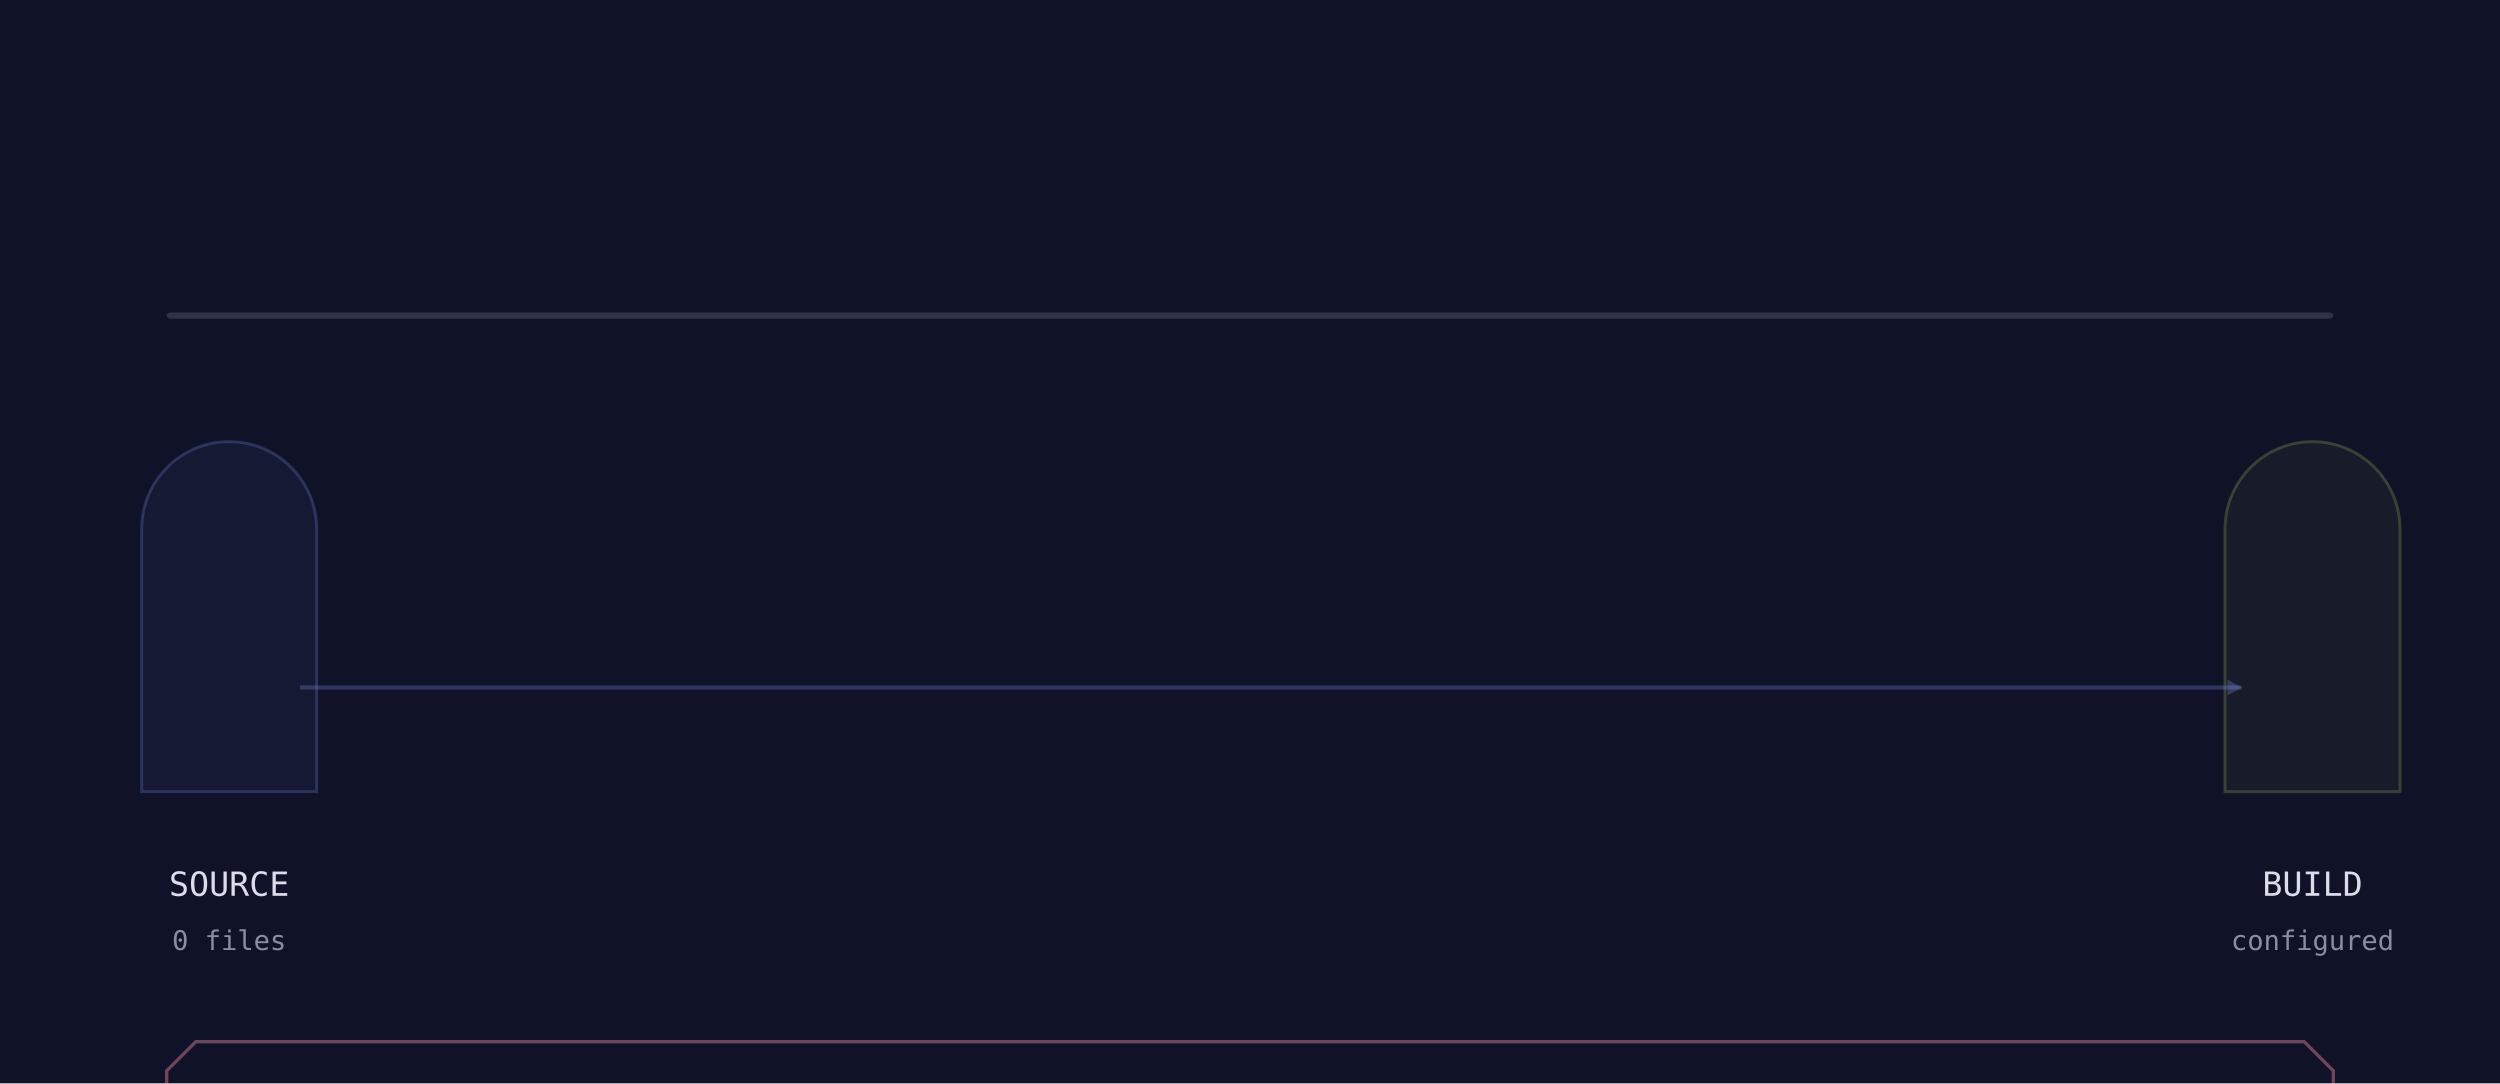
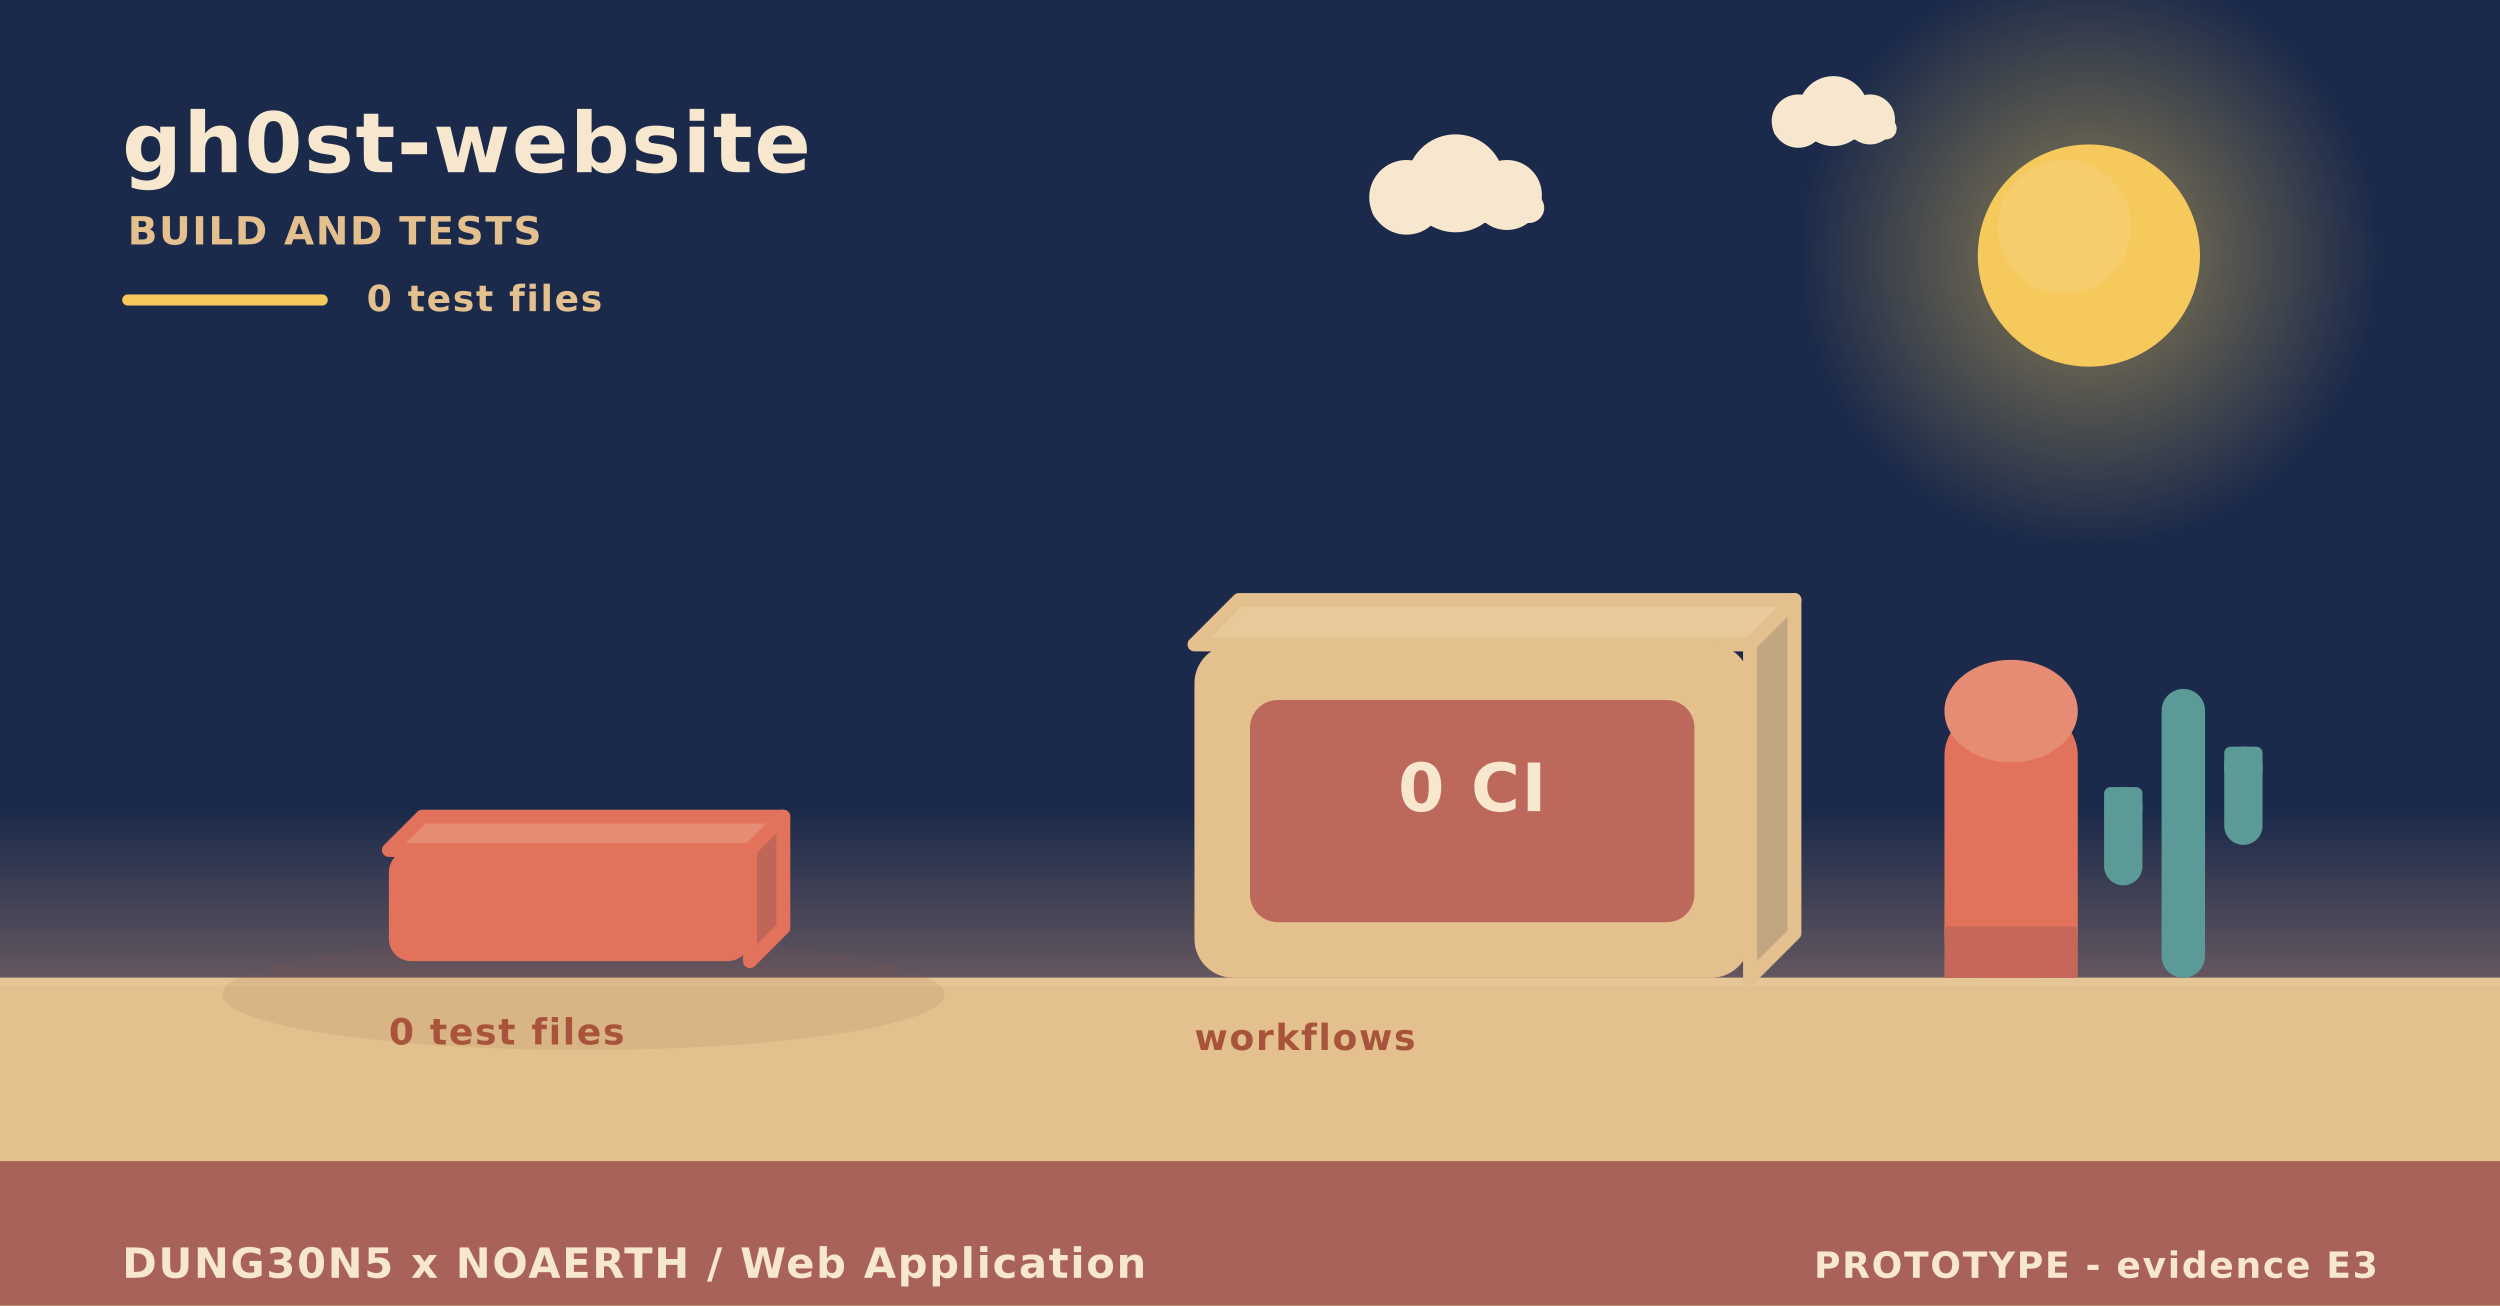
- <svg xmlns="http://www.w3.org/2000/svg" viewBox="0 0 1200 520" width="1200" height="520" role="img" aria-label="gh0st-website build evidence">
-   <rect width="1200" height="520" fill="#101228" />
-   <defs>
-     <linearGradient id="gb" x1="0" y1="0" x2="1" y2="1">
-       <stop offset="0%" stop-color="#8093f1" />
-       <stop offset="100%" stop-color="#a7c957" />
-     </linearGradient>
-   </defs>
-   <rect x="80.00" y="150.00" width="1040.00" height="3.00" rx="2.00" fill="rgba(242,242,255,0.140)" opacity="1.00" />
-   <path d="M68.00,380.00 L68.00,254.00 A42.00,42.00 0 0 1 152.00,254.00 L152.00,380.00 Z" fill="rgba(128,147,241,0.100)" opacity="0.55" stroke="rgba(128,147,241,0.450)" stroke-width="1.4" />
-   <polygon points="-192.26,189.00 -136.83,221.00 -136.83,157.00 -192.26,125.00" fill="#945363" opacity="0.95" />
-   <polygon points="-247.68,221.00 -192.26,253.00 -192.26,189.00 -247.68,157.00" fill="#829d44" opacity="0.95" />
-   <polygon points="-192.26,125.00 -136.83,157.00 -192.26,189.00 -247.68,157.00" fill="#8093f1" opacity="0.95" />
-   <text x="110" y="430" font-family="ui-monospace,Menlo,monospace" font-size="16" fill="rgba(242,242,255,0.900)" text-anchor="middle">SOURCE</text>
-   <text x="110" y="456" font-family="ui-monospace,Menlo,monospace" font-size="13" fill="rgba(242,242,255,0.550)" text-anchor="middle">0 files</text>
-   <path d="M1068.00,380.00 L1068.00,254.00 A42.00,42.00 0 0 1 1152.00,254.00 L1152.00,380.00 Z" fill="rgba(167,201,87,0.100)" opacity="0.55" stroke="rgba(167,201,87,0.450)" stroke-width="1.4" />
-   <polygon points="673.77,689.00 729.19,721.00 729.19,657.00 673.77,625.00" fill="#945363" opacity="0.95" />
-   <polygon points="618.34,721.00 673.77,753.00 673.77,689.00 618.34,657.00" fill="#829d44" opacity="0.95" />
-   <polygon points="673.77,625.00 729.19,657.00 673.77,689.00 618.34,657.00" fill="#a7c957" opacity="0.95" />
-   <text x="1110" y="430" font-family="ui-monospace,Menlo,monospace" font-size="16" fill="rgba(242,242,255,0.900)" text-anchor="middle">BUILD</text>
-   <text x="1110" y="456" font-family="ui-monospace,Menlo,monospace" font-size="13" fill="rgba(242,242,255,0.550)" text-anchor="middle">configured</text>
-   <line x1="144.00" y1="330.00" x2="1076.00" y2="330.00" stroke="rgba(128,147,241,0.500)" stroke-width="2.00" opacity="0.55" />
-   <polygon points="1076.00,330.00 1069.20,326.20 1069.20,333.80" fill="rgba(128,147,241,0.500)" opacity="0.55" />
-   <path d="M94.00,500.00 H1106.00 L1120.00,514.00 V546.00 L1106.00,560.00 H94.00 L80.00,546.00 V514.00 Z" fill="none" stroke="rgba(255,143,171,0.500)" stroke-width="1.60" opacity="0.80" />
-   <text x="600" y="536" font-family="ui-monospace,Menlo,monospace" font-size="16" fill="rgba(255,143,171,0.950)" text-anchor="middle">no test suite present in this repository — shown as measured, not implied</text>
+ <svg xmlns="http://www.w3.org/2000/svg" width="900" height="470" viewBox="0 0 900 470" role="img" aria-label="gh0st-website - how it is verified">
+   <linearGradient id="skyb" x1="0" y1="0" x2="0" y2="1">
+     <stop offset="0" stop-color="#1b2a4a" />
+     <stop offset="0.62" stop-color="#1b2a4a" />
+     <stop offset="1" stop-color="#f3ad8a" />
+   </linearGradient>
+   <rect width="900" height="470" fill="url(#skyb)" />
+   <radialGradient id="sunb">
+     <stop offset="0.35" stop-color="#f5c95c" stop-opacity="0.34" />
+     <stop offset="1" stop-color="#f5c95c" stop-opacity="0" />
+   </radialGradient>
+   <circle cx="752" cy="92" r="104" fill="url(#sunb)" />
+   <circle cx="752" cy="92" r="40" fill="#f5c95c" />
+   <circle cx="743.2" cy="81.6" r="24" fill="#f5d27e" opacity="0.5" />
+   <g>
+     <circle cx="524" cy="66" r="17.64" fill="#f6e7ce" />
+     <circle cx="506.36" cy="71.04" r="13.44" fill="#f6e7ce" />
+     <circle cx="542.48" cy="70.2" r="12.6" fill="#f6e7ce" />
+     <rect x="493.76" y="69.36" width="62.16" height="10.92" rx="5.46" fill="#f6e7ce" />
+   </g>
+   <g>
+     <circle cx="660" cy="40" r="12.6" fill="#f6e7ce" />
+     <circle cx="647.4" cy="43.6" r="9.6" fill="#f6e7ce" />
+     <circle cx="673.2" cy="43" r="9" fill="#f6e7ce" />
+     <rect x="638.4" y="42.4" width="44.4" height="7.8" rx="3.9" fill="#f6e7ce" />
+   </g>
+   <rect x="0" y="352" width="900" height="118" fill="#e3c08d" />
+   <rect x="0" y="352" width="900" height="3" fill="#e6c596" />
+   <text x="44" y="62" font-family="Verdana,DejaVu Sans,sans-serif" font-size="30" font-weight="700" letter-spacing="0.6" fill="#f6e7ce" text-anchor="start">gh0st-website</text>
+   <text x="46" y="88" font-family="Verdana,DejaVu Sans,sans-serif" font-size="14" font-weight="700" letter-spacing="0.6" fill="#e3c08d" text-anchor="start">BUILD AND TESTS</text>
+   <rect x="44" y="106" width="74" height="4" rx="2" fill="#f5c95c" />
+   <text x="132" y="112" font-family="Verdana,DejaVu Sans,sans-serif" font-size="13" font-weight="700" letter-spacing="0.6" fill="#e3c08d" text-anchor="start">0 test files</text>
+   <ellipse cx="210" cy="358" rx="130" ry="20" fill="rgba(138,90,68,0.11)" />
+   <path d="M140,306 L270,306 L282,294 L152,294 Z" fill="#e68c74" stroke="#e2725b" stroke-width="5" stroke-linejoin="round" />
+   <path d="M270,306 L282,294 L282,334 L270,346 Z" fill="#c06658" stroke="#e2725b" stroke-width="5" stroke-linejoin="round" />
+   <rect x="140" y="306" width="130" height="40" rx="8" fill="#e2725b" />
+   <text x="140" y="376" font-family="Verdana,DejaVu Sans,sans-serif" font-size="13" font-weight="700" letter-spacing="0.6" fill="#a8543c" text-anchor="start">0 test files</text>
+   <path d="M430,232 L630,232 L646,216 L446,216 Z" fill="#e7c99b" stroke="#e3c08d" stroke-width="5" stroke-linejoin="round" />
+   <path d="M630,232 L646,216 L646,336 L630,352 Z" fill="#c1a682" stroke="#e3c08d" stroke-width="5" stroke-linejoin="round" />
+   <rect x="430" y="232" width="200" height="120" rx="14" fill="#e3c08d" />
+   <rect x="450" y="252" width="160" height="80" rx="10" fill="#ba6458" opacity="0.94" />
+   <text x="530" y="292" font-family="Verdana,DejaVu Sans,sans-serif" font-size="24" font-weight="700" letter-spacing="0.6" fill="#f6e7ce" text-anchor="middle">0 CI</text>
+   <text x="430" y="378" font-family="Verdana,DejaVu Sans,sans-serif" font-size="13" font-weight="700" letter-spacing="0.6" fill="#a8543c" text-anchor="start">workflows</text>
+   <rect x="700" y="256" width="48" height="96" rx="16" fill="#e2725b" />
+   <ellipse cx="724" cy="256" rx="24" ry="18.46" fill="#e68c74" />
+   <rect x="700" y="333.54" width="48" height="18.46" fill="#c66859" />
+   <rect x="778.18" y="248" width="15.64" height="104" rx="7.82" fill="#5b9a97" />
+   <rect x="757.48" y="283.36" width="13.8" height="35.36" rx="6.9" fill="#5b9a97" />
+   <rect x="757.48" y="283.36" width="13.8" height="10.4" rx="2.3" fill="#5b9a97" />
+   <rect x="800.72" y="268.8" width="13.8" height="35.36" rx="6.9" fill="#5b9a97" />
+   <rect x="800.72" y="268.8" width="13.8" height="10.4" rx="2.3" fill="#5b9a97" />
+   <rect x="0" y="418" width="900" height="52" rx="0" fill="#a65c56" opacity="0.94" />
+   <text x="44" y="460" font-family="Verdana,DejaVu Sans,sans-serif" font-size="15" font-weight="700" letter-spacing="0.6" fill="#f6e7ce" text-anchor="start">DUNG30N5 x NOAERTH  /  Web Application</text>
+   <text x="856" y="460" font-family="Verdana,DejaVu Sans,sans-serif" font-size="13" font-weight="700" letter-spacing="0.6" fill="#f6e7ce" text-anchor="end">PROTOTYPE  -  evidence E3</text>
</svg>
